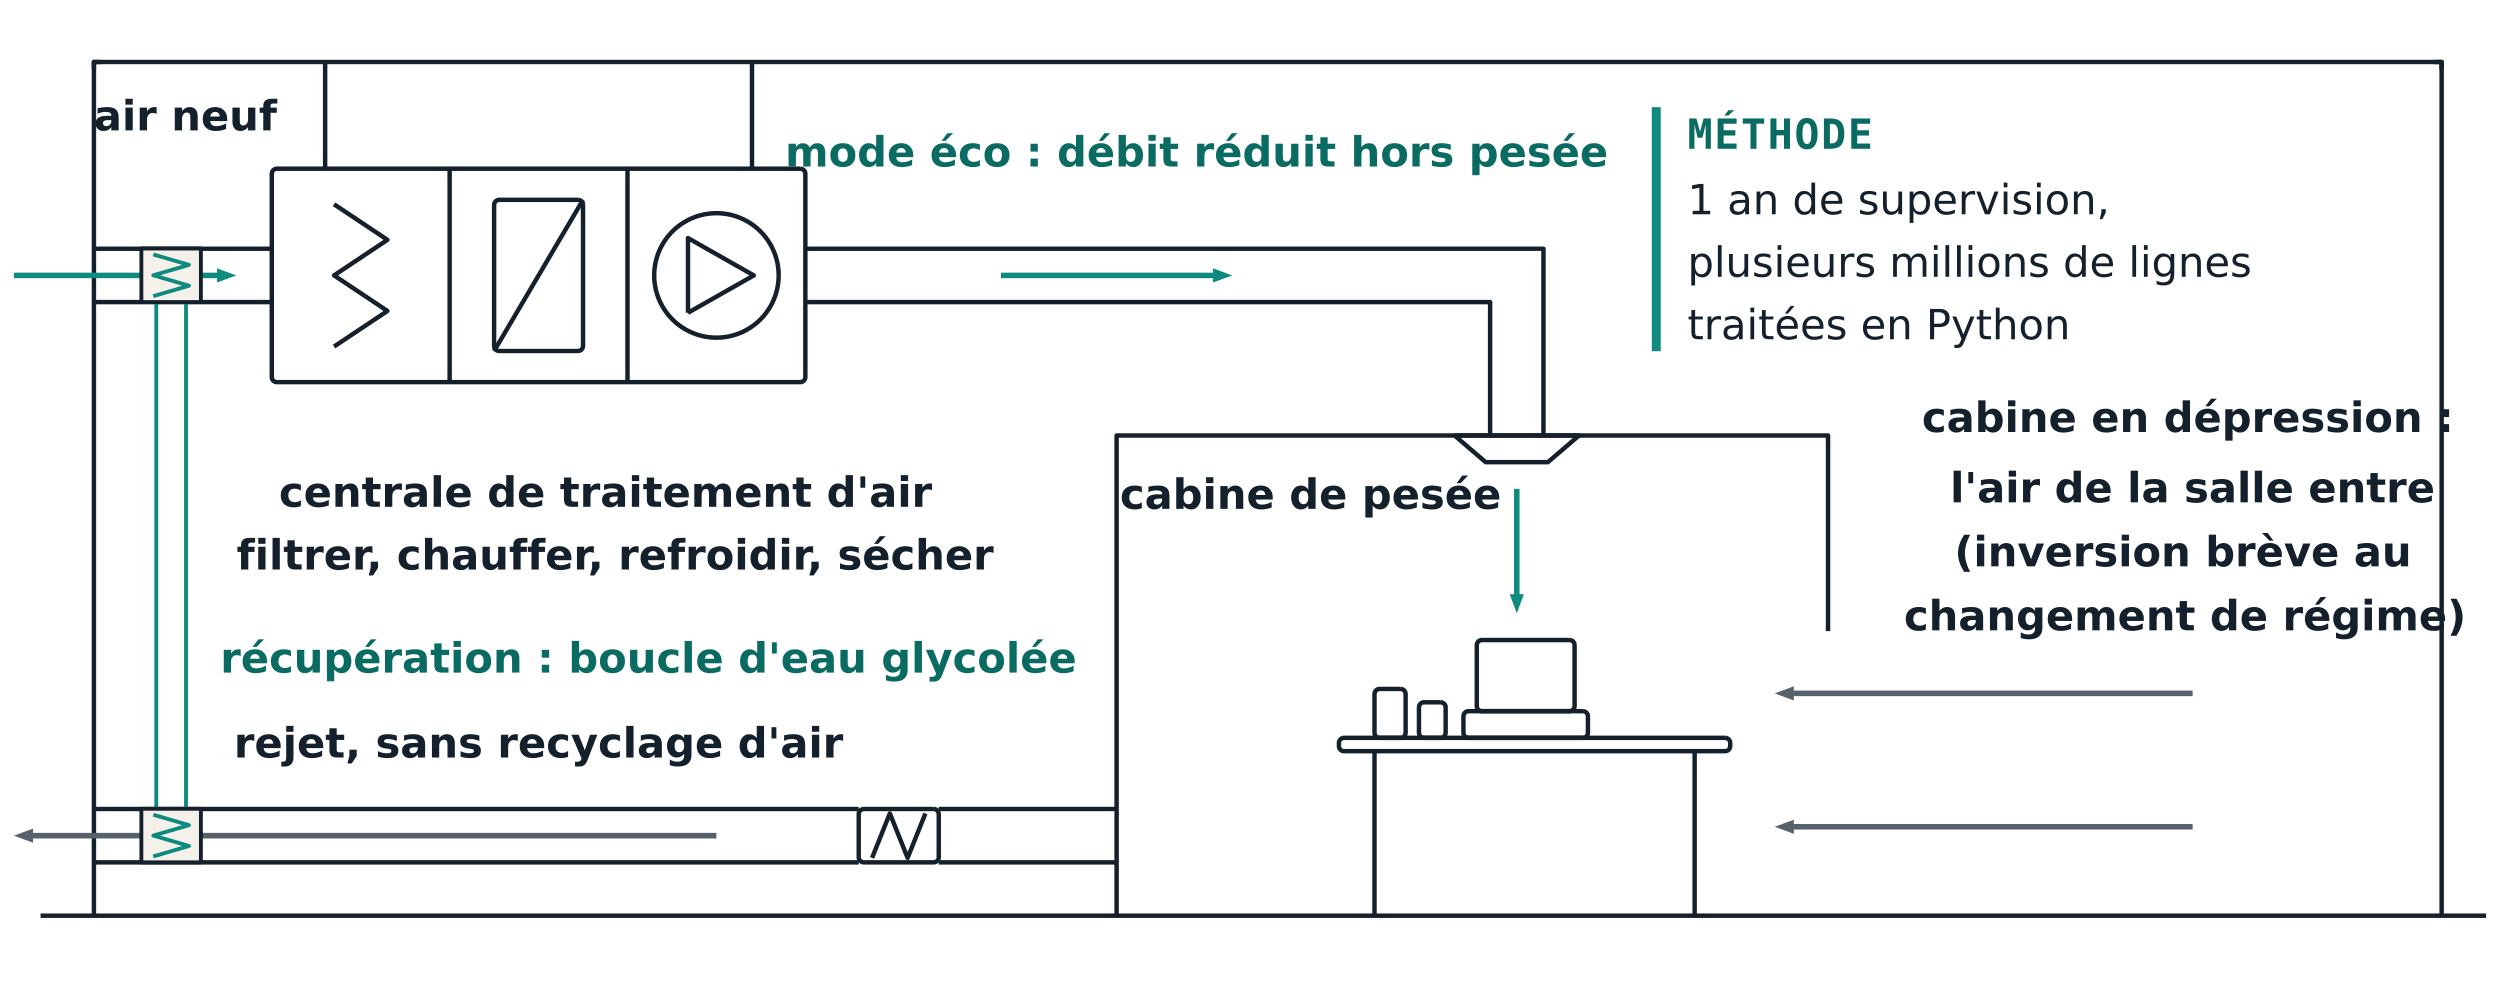
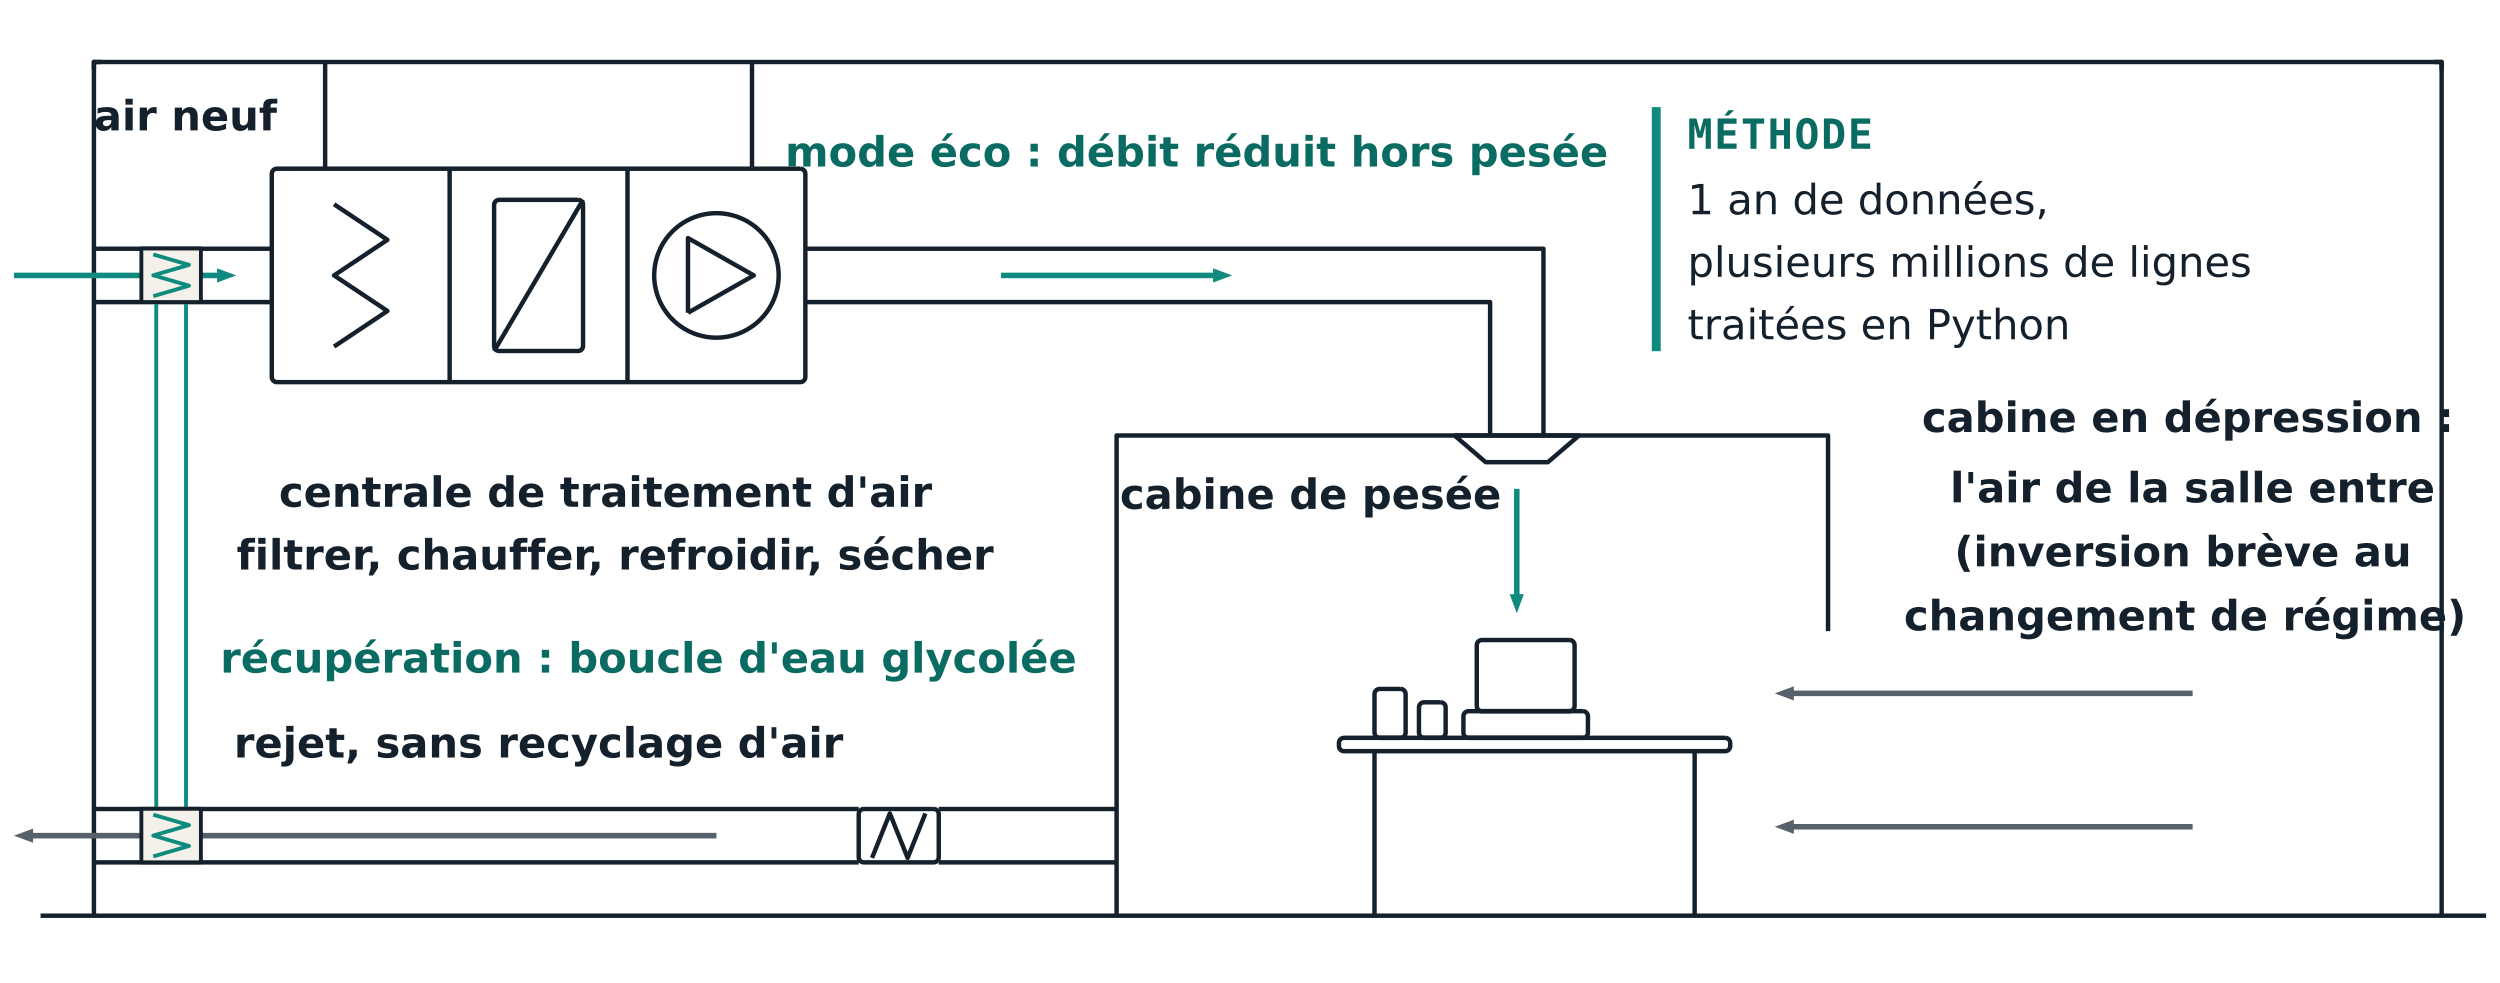
<svg xmlns="http://www.w3.org/2000/svg" viewBox="0 0 1680 660" class="tf-figure" width="1680" height="660" style="aspect-ratio: 1680 / 660" data-viewbox="0 0 1680 660" data-min-text="28" data-slot="1680x660" preserveAspectRatio="xMinYMin meet" role="img" aria-label="Centrale de traitement d'air suspendue au plafond, alimentée en air neuf, qui souffle par une gaine dans une cabine de pesée ; la cabine est en dépression et l'air de la salle entre par sa façade ouverte ; l'air extrait est filtré et rejeté dehors sous la centrale, sans recyclage d'air, mais avec une récupération de chaleur par boucle d'eau glycolée entre l'entrée d'air neuf et le rejet ; méthode : un an de données de supervision, plusieurs millions de lignes traitées en Python">
  <defs>
    <style type="text/css">.tf-figure *{stroke-linejoin: round; stroke-linecap: butt}</style>
  </defs>
  <g id="tf-ahu-booth-figure_1">
    <g id="tf-ahu-booth-patch_1">
      <path d="M 0 660  L 1680 660  L 1680 0  L 0 0  L 0 660  z " style="fill: none; opacity: 0" />
    </g>
    <g id="tf-ahu-booth-axes_1">
      <g id="tf-ahu-booth-tf-line--0" class="tf-line">
        <path d="M 27.264 615.354  L 1670.664 615.354  " clip-path="url(#tf-ahu-booth-pf0071cb59c)" style="fill: none; stroke: var(--ink, #14202B); stroke-width: 2.987" />
      </g>
      <g id="tf-ahu-booth-tf-line--1" class="tf-line">
        <path d="M 63.12 615.354  L 63.12 41.658  " clip-path="url(#tf-ahu-booth-pf0071cb59c)" style="fill: none; stroke: var(--ink, #14202B); stroke-width: 2.987" />
      </g>
      <g id="tf-ahu-booth-tf-line--2" class="tf-line">
        <path d="M 1640.784 615.354  L 1640.784 41.658  " clip-path="url(#tf-ahu-booth-pf0071cb59c)" style="fill: none; stroke: var(--ink, #14202B); stroke-width: 2.987" />
      </g>
      <g id="tf-ahu-booth-tf-line--3" class="tf-line">
        <path d="M 63.12 41.658  L 1640.784 41.658  " clip-path="url(#tf-ahu-booth-pf0071cb59c)" style="fill: none; stroke: var(--ink, #14202B); stroke-width: 2.987" />
      </g>
      <g id="tf-ahu-booth-tf-line--4" class="tf-line">
        <path d="M 218.496 113.37  L 218.496 41.658  " clip-path="url(#tf-ahu-booth-pf0071cb59c)" style="fill: none; stroke: var(--ink, #14202B); stroke-width: 2.987" />
      </g>
      <g id="tf-ahu-booth-tf-line--5" class="tf-line">
        <path d="M 505.344 113.37  L 505.344 41.658  " clip-path="url(#tf-ahu-booth-pf0071cb59c)" style="fill: none; stroke: var(--ink, #14202B); stroke-width: 2.987" />
      </g>
      <g id="tf-ahu-booth-tf-line--6" class="tf-line">
        <path d="M 302.16 256.794  L 302.16 113.37  " clip-path="url(#tf-ahu-booth-pf0071cb59c)" style="fill: none; stroke: var(--ink, #14202B); stroke-width: 2.987" />
      </g>
      <g id="tf-ahu-booth-tf-line--7" class="tf-line">
        <path d="M 421.68 256.794  L 421.68 113.37  " clip-path="url(#tf-ahu-booth-pf0071cb59c)" style="fill: none; stroke: var(--ink, #14202B); stroke-width: 2.987" />
      </g>
      <g id="tf-ahu-booth-tf-polyline--8" class="tf-polyline">
        <path d="M 224.472 232.89  L 260.328 208.986  L 224.472 185.082  L 260.328 161.178  L 224.472 137.274  " clip-path="url(#tf-ahu-booth-pf0071cb59c)" style="fill: none; stroke: var(--ink, #14202B); stroke-width: 2.987" />
      </g>
      <g id="tf-ahu-booth-tf-line--9" class="tf-line">
        <path d="M 332.04 235.878  L 391.8 134.286  " clip-path="url(#tf-ahu-booth-pf0071cb59c)" style="fill: none; stroke: var(--ink, #14202B); stroke-width: 2.987" />
      </g>
      <g id="tf-ahu-booth-tf-line--10" class="tf-line">
        <path d="M 63.12 167.154  L 182.64 167.154  " clip-path="url(#tf-ahu-booth-pf0071cb59c)" style="fill: none; stroke: var(--ink, #14202B); stroke-width: 2.987" />
      </g>
      <g id="tf-ahu-booth-tf-line--11" class="tf-line">
        <path d="M 63.12 203.01  L 182.64 203.01  " clip-path="url(#tf-ahu-booth-pf0071cb59c)" style="fill: none; stroke: var(--ink, #14202B); stroke-width: 2.987" />
      </g>
      <g id="tf-ahu-booth-tf-polyline--12" class="tf-polyline">
        <path d="M 541.2 167.154  L 1037.208 167.154  L 1037.208 292.65  " clip-path="url(#tf-ahu-booth-pf0071cb59c)" style="fill: none; stroke: var(--ink, #14202B); stroke-width: 2.987" />
      </g>
      <g id="tf-ahu-booth-tf-polyline--13" class="tf-polyline">
        <path d="M 541.2 203.01  L 1001.352 203.01  L 1001.352 292.65  " clip-path="url(#tf-ahu-booth-pf0071cb59c)" style="fill: none; stroke: var(--ink, #14202B); stroke-width: 2.987" />
      </g>
      <g id="tf-ahu-booth-tf-polyline--14" class="tf-polyline">
        <path d="M 1228.44 424.122  L 1228.44 292.65  L 750.36 292.65  L 750.36 615.354  " clip-path="url(#tf-ahu-booth-pf0071cb59c)" style="fill: none; stroke: var(--ink, #14202B); stroke-width: 2.987" />
      </g>
      <g id="tf-ahu-booth-tf-line--15" class="tf-line">
        <path d="M 923.664 504.798  L 923.664 615.354  " clip-path="url(#tf-ahu-booth-pf0071cb59c)" style="fill: none; stroke: var(--ink, #14202B); stroke-width: 2.987" />
      </g>
      <g id="tf-ahu-booth-tf-line--16" class="tf-line">
        <path d="M 1138.8 504.798  L 1138.8 615.354  " clip-path="url(#tf-ahu-booth-pf0071cb59c)" style="fill: none; stroke: var(--ink, #14202B); stroke-width: 2.987" />
      </g>
      <g id="tf-ahu-booth-tf-line--17" class="tf-line">
        <path d="M 750.36 543.642  L 630.84 543.642  " clip-path="url(#tf-ahu-booth-pf0071cb59c)" style="fill: none; stroke: var(--ink, #14202B); stroke-width: 2.987" />
      </g>
      <g id="tf-ahu-booth-tf-line--18" class="tf-line">
        <path d="M 750.36 579.498  L 630.84 579.498  " clip-path="url(#tf-ahu-booth-pf0071cb59c)" style="fill: none; stroke: var(--ink, #14202B); stroke-width: 2.987" />
      </g>
      <g id="tf-ahu-booth-tf-polyline--19" class="tf-polyline">
        <path d="M 586.02 576.51  L 597.972 546.63  L 609.924 576.51  L 621.876 546.63  " clip-path="url(#tf-ahu-booth-pf0071cb59c)" style="fill: none; stroke: var(--ink, #14202B); stroke-width: 2.987" />
      </g>
      <g id="tf-ahu-booth-tf-line--20" class="tf-line">
        <path d="M 577.056 543.642  L 63.12 543.642  " clip-path="url(#tf-ahu-booth-pf0071cb59c)" style="fill: none; stroke: var(--ink, #14202B); stroke-width: 2.987" />
      </g>
      <g id="tf-ahu-booth-tf-line--21" class="tf-line">
        <path d="M 577.056 579.498  L 63.12 579.498  " clip-path="url(#tf-ahu-booth-pf0071cb59c)" style="fill: none; stroke: var(--ink, #14202B); stroke-width: 2.987" />
      </g>
      <g id="tf-ahu-booth-tf-line--45" class="tf-line">
        <path d="M 63.12 41.658  L 63.12 46.138  " clip-path="url(#tf-ahu-booth-pf0071cb59c)" style="fill: none; stroke: var(--ink, #14202B); stroke-width: 2.987; stroke-linecap: round" />
      </g>
      <g id="tf-ahu-booth-tf-line--46" class="tf-line">
        <path d="M 1640.784 41.658  L 1640.784 46.138  " clip-path="url(#tf-ahu-booth-pf0071cb59c)" style="fill: none; stroke: var(--ink, #14202B); stroke-width: 2.987; stroke-linecap: round" />
      </g>
      <g id="tf-ahu-booth-tf-line--47" class="tf-line">
        <path d="M 63.12 41.658  L 67.6 41.658  " clip-path="url(#tf-ahu-booth-pf0071cb59c)" style="fill: none; stroke: var(--ink, #14202B); stroke-width: 2.987; stroke-linecap: round" />
      </g>
      <g id="tf-ahu-booth-tf-line--48" class="tf-line">
        <path d="M 1640.784 41.658  L 1636.304 41.658  " clip-path="url(#tf-ahu-booth-pf0071cb59c)" style="fill: none; stroke: var(--ink, #14202B); stroke-width: 2.987; stroke-linecap: round" />
      </g>
      <g id="tf-ahu-booth-tf-box--22" class="tf-box">
        <path d="M 537.84 113.37  L 538.878 113.534  L 539.815 114.012  L 540.558 114.755  L 541.036 115.692  L 541.2 116.73  L 541.2 253.434  L 541.036 254.472  L 540.558 255.409  L 539.815 256.152  L 538.878 256.63  L 537.84 256.794  L 186 256.794  L 184.962 256.63  L 184.025 256.152  L 183.282 255.409  L 182.804 254.472  L 182.64 253.434  L 182.64 116.73  L 182.804 115.692  L 183.282 114.755  L 184.025 114.012  L 184.962 113.534  L 186 113.37  L 537.84 113.37  " clip-path="url(#tf-ahu-booth-pf0071cb59c)" style="fill: none; stroke: var(--ink, #14202B); stroke-width: 2.987" />
      </g>
      <g id="tf-ahu-booth-tf-box--23" class="tf-box">
        <path d="M 388.44 134.286  L 389.478 134.45  L 390.415 134.928  L 391.158 135.671  L 391.636 136.608  L 391.8 137.646  L 391.8 232.518  L 391.636 233.556  L 391.158 234.493  L 390.415 235.236  L 389.478 235.714  L 388.44 235.878  L 335.4 235.878  L 334.362 235.714  L 333.425 235.236  L 332.682 234.493  L 332.204 233.556  L 332.04 232.518  L 332.04 137.646  L 332.204 136.608  L 332.682 135.671  L 333.425 134.928  L 334.362 134.45  L 335.4 134.286  L 388.44 134.286  " clip-path="url(#tf-ahu-booth-pf0071cb59c)" style="fill: none; stroke: var(--ink, #14202B); stroke-width: 2.987" />
      </g>
      <g id="tf-ahu-booth-tf-circle--24" class="tf-circle">
        <path d="M 523.272 185.082  L 523.181 182.317  L 522.907 179.565  L 522.451 176.836  L 521.817 174.144  L 521.005 171.499  L 520.021 168.914  L 518.868 166.399  L 517.552 163.967  L 516.077 161.626  L 514.451 159.388  L 512.681 157.263  L 510.774 155.259  L 508.739 153.385  L 506.584 151.65  L 504.32 150.062  L 501.955 148.626  L 499.501 147.35  L 496.968 146.239  L 494.367 145.297  L 491.709 144.53  L 489.007 143.94  L 486.271 143.53  L 483.514 143.301  L 480.748 143.256  L 477.986 143.393  L 475.238 143.712  L 472.517 144.213  L 469.836 144.892  L 467.205 145.747  L 464.636 146.773  L 462.141 147.968  L 459.73 149.324  L 457.415 150.837  L 455.204 152.5  L 453.108 154.305  L 451.136 156.245  L 449.296 158.311  L 447.597 160.494  L 446.046 162.784  L 444.65 165.172  L 443.414 167.647  L 442.345 170.198  L 441.447 172.815  L 440.724 175.485  L 440.179 178.197  L 439.814 180.939  L 439.631 183.699  L 439.631 186.465  L 439.814 189.225  L 440.179 191.967  L 440.724 194.679  L 441.447 197.349  L 442.345 199.966  L 443.414 202.517  L 444.65 204.992  L 446.046 207.38  L 447.597 209.67  L 449.296 211.853  L 451.136 213.919  L 453.108 215.859  L 455.204 217.664  L 457.415 219.327  L 459.73 220.84  L 462.141 222.196  L 464.636 223.391  L 467.205 224.417  L 469.836 225.272  L 472.517 225.951  L 475.238 226.452  L 477.986 226.771  L 480.748 226.908  L 483.514 226.863  L 486.271 226.634  L 489.007 226.224  L 491.709 225.634  L 494.367 224.867  L 496.968 223.925  L 499.501 222.814  L 501.955 221.538  L 504.32 220.102  L 506.584 218.514  L 508.739 216.779  L 510.774 214.905  L 512.681 212.901  L 514.451 210.776  L 516.077 208.538  L 517.552 206.197  L 518.868 203.765  L 520.021 201.25  L 521.005 198.665  L 521.817 196.02  L 522.451 193.328  L 522.907 190.599  L 523.181 187.847  L 523.272 185.082  " clip-path="url(#tf-ahu-booth-pf0071cb59c)" style="fill: none; stroke: var(--ink, #14202B); stroke-width: 2.987" />
      </g>
      <g id="tf-ahu-booth-tf-polygon--25" class="tf-polygon">
        <path d="M 462.317 210.181  L 462.317 159.983  L 506.539 185.082  L 462.317 210.181  " clip-path="url(#tf-ahu-booth-pf0071cb59c)" style="fill: none; stroke: var(--ink, #14202B); stroke-width: 2.987" />
      </g>
      <g id="tf-ahu-booth-tf-polygon--26" class="tf-polygon">
        <path d="M 977.448 292.65  L 1061.112 292.65  L 1040.196 310.578  L 998.364 310.578  L 977.448 292.65  " clip-path="url(#tf-ahu-booth-pf0071cb59c)" style="fill: none; stroke: var(--ink, #14202B); stroke-width: 2.987" />
      </g>
      <g id="tf-ahu-booth-tf-box--27" class="tf-box">
        <path d="M 1159.344 495.834  L 1160.382 495.998  L 1161.319 496.476  L 1162.062 497.219  L 1162.54 498.156  L 1162.704 499.194  L 1162.704 501.438  L 1162.54 502.476  L 1162.062 503.413  L 1161.319 504.156  L 1160.382 504.634  L 1159.344 504.798  L 903.12 504.798  L 902.082 504.634  L 901.145 504.156  L 900.402 503.413  L 899.924 502.476  L 899.76 501.438  L 899.76 499.194  L 899.924 498.156  L 900.402 497.219  L 901.145 496.476  L 902.082 495.998  L 903.12 495.834  L 1159.344 495.834  " clip-path="url(#tf-ahu-booth-pf0071cb59c)" style="fill: none; stroke: var(--ink, #14202B); stroke-width: 2.987" />
      </g>
      <g id="tf-ahu-booth-tf-box--28" class="tf-box">
        <path d="M 1063.728 477.906  L 1064.766 478.07  L 1065.703 478.548  L 1066.446 479.291  L 1066.924 480.228  L 1067.088 481.266  L 1067.088 492.474  L 1066.924 493.512  L 1066.446 494.449  L 1065.703 495.192  L 1064.766 495.67  L 1063.728 495.834  L 986.784 495.834  L 985.746 495.67  L 984.809 495.192  L 984.066 494.449  L 983.588 493.512  L 983.424 492.474  L 983.424 481.266  L 983.588 480.228  L 984.066 479.291  L 984.809 478.548  L 985.746 478.07  L 986.784 477.906  L 1063.728 477.906  " clip-path="url(#tf-ahu-booth-pf0071cb59c)" style="fill: none; stroke: var(--ink, #14202B); stroke-width: 2.987" />
      </g>
      <g id="tf-ahu-booth-tf-box--29" class="tf-box">
        <path d="M 1054.764 430.098  L 1055.802 430.262  L 1056.739 430.74  L 1057.482 431.483  L 1057.96 432.42  L 1058.124 433.458  L 1058.124 474.546  L 1057.96 475.584  L 1057.482 476.521  L 1056.739 477.264  L 1055.802 477.742  L 1054.764 477.906  L 995.748 477.906  L 994.71 477.742  L 993.773 477.264  L 993.03 476.521  L 992.552 475.584  L 992.388 474.546  L 992.388 433.458  L 992.552 432.42  L 993.03 431.483  L 993.773 430.74  L 994.71 430.262  L 995.748 430.098  L 1054.764 430.098  " clip-path="url(#tf-ahu-booth-pf0071cb59c)" style="fill: none; stroke: var(--ink, #14202B); stroke-width: 2.987" />
      </g>
      <g id="tf-ahu-booth-tf-box--30" class="tf-box">
        <path d="M 941.22 462.966  L 942.258 463.13  L 943.195 463.608  L 943.938 464.351  L 944.416 465.288  L 944.58 466.326  L 944.58 492.474  L 944.416 493.512  L 943.938 494.449  L 943.195 495.192  L 942.258 495.67  L 941.22 495.834  L 927.024 495.834  L 925.986 495.67  L 925.049 495.192  L 924.306 494.449  L 923.828 493.512  L 923.664 492.474  L 923.664 466.326  L 923.828 465.288  L 924.306 464.351  L 925.049 463.608  L 925.986 463.13  L 927.024 462.966  L 941.22 462.966  " clip-path="url(#tf-ahu-booth-pf0071cb59c)" style="fill: none; stroke: var(--ink, #14202B); stroke-width: 2.987" />
      </g>
      <g id="tf-ahu-booth-tf-box--31" class="tf-box">
        <path d="M 968.112 471.93  L 969.15 472.094  L 970.087 472.572  L 970.83 473.315  L 971.308 474.252  L 971.472 475.29  L 971.472 492.474  L 971.308 493.512  L 970.83 494.449  L 970.087 495.192  L 969.15 495.67  L 968.112 495.834  L 956.904 495.834  L 955.866 495.67  L 954.929 495.192  L 954.186 494.449  L 953.708 493.512  L 953.544 492.474  L 953.544 475.29  L 953.708 474.252  L 954.186 473.315  L 954.929 472.572  L 955.866 472.094  L 956.904 471.93  L 968.112 471.93  " clip-path="url(#tf-ahu-booth-pf0071cb59c)" style="fill: none; stroke: var(--ink, #14202B); stroke-width: 2.987" />
      </g>
      <g id="tf-ahu-booth-tf-box--32" class="tf-box">
        <path d="M 627.48 543.642  L 628.518 543.806  L 629.455 544.284  L 630.198 545.027  L 630.676 545.964  L 630.84 547.002  L 630.84 576.138  L 630.676 577.176  L 630.198 578.113  L 629.455 578.856  L 628.518 579.334  L 627.48 579.498  L 580.416 579.498  L 579.378 579.334  L 578.441 578.856  L 577.698 578.113  L 577.22 577.176  L 577.056 576.138  L 577.056 547.002  L 577.22 545.964  L 577.698 545.027  L 578.441 544.284  L 579.378 543.806  L 580.416 543.642  L 627.48 543.642  " clip-path="url(#tf-ahu-booth-pf0071cb59c)" style="fill: none; stroke: var(--ink, #14202B); stroke-width: 2.987" />
      </g>
      <g id="tf-ahu-booth-tf-arrow--33" class="tf-arrow">
        <path d="M 9.336 185.082  L 147.144 185.082  " clip-path="url(#tf-ahu-booth-pf0071cb59c)" style="fill: none; stroke: var(--accent, #0E8A7E); stroke-width: 3.733" />
      </g>
      <g id="tf-ahu-booth-tf-arrow--34" class="tf-arrow">
        <path d="M 672.672 185.082  L 816.456 185.082  " clip-path="url(#tf-ahu-booth-pf0071cb59c)" style="fill: none; stroke: var(--accent, #0E8A7E); stroke-width: 3.733" />
      </g>
      <g id="tf-ahu-booth-tf-arrow--35" class="tf-arrow">
        <path d="M 1019.28 328.506  L 1019.28 400.578  " clip-path="url(#tf-ahu-booth-pf0071cb59c)" style="fill: none; stroke: var(--accent, #0E8A7E); stroke-width: 3.733" />
      </g>
      <g id="tf-ahu-booth-tf-arrow--36" class="tf-arrow">
        <path d="M 1473.456 555.594  L 1204.176 555.594  " clip-path="url(#tf-ahu-booth-pf0071cb59c)" style="fill: none; stroke: var(--muted, #56616B); stroke-width: 3.733" />
      </g>
      <g id="tf-ahu-booth-tf-arrow--37" class="tf-arrow">
        <path d="M 1473.456 465.954  L 1204.176 465.954  " clip-path="url(#tf-ahu-booth-pf0071cb59c)" style="fill: none; stroke: var(--muted, #56616B); stroke-width: 3.733" />
      </g>
      <g id="tf-ahu-booth-tf-arrow--38" class="tf-arrow">
        <path d="M 481.44 561.57  L 20.928 561.57  " clip-path="url(#tf-ahu-booth-pf0071cb59c)" style="fill: none; stroke: var(--muted, #56616B); stroke-width: 3.733" />
      </g>
      <g id="tf-ahu-booth-tf-arrow--39" class="tf-arrow">
        <path d="M 158.736 185.082  L 145.856 180.322  L 145.856 189.842  z " clip-path="url(#tf-ahu-booth-pf0071cb59c)" style="fill: var(--accent, #0E8A7E)" />
      </g>
      <g id="tf-ahu-booth-tf-arrow--40" class="tf-arrow">
        <path d="M 828.048 185.082  L 815.168 180.322  L 815.168 189.842  z " clip-path="url(#tf-ahu-booth-pf0071cb59c)" style="fill: var(--accent, #0E8A7E)" />
      </g>
      <g id="tf-ahu-booth-tf-arrow--41" class="tf-arrow">
        <path d="M 1019.28 412.17  L 1024.04 399.29  L 1014.52 399.29  z " clip-path="url(#tf-ahu-booth-pf0071cb59c)" style="fill: var(--accent, #0E8A7E)" />
      </g>
      <g id="tf-ahu-booth-tf-arrow--42" class="tf-arrow">
        <path d="M 1192.584 555.594  L 1205.464 560.354  L 1205.464 550.834  z " clip-path="url(#tf-ahu-booth-pf0071cb59c)" style="fill: var(--muted, #56616B)" />
      </g>
      <g id="tf-ahu-booth-tf-arrow--43" class="tf-arrow">
        <path d="M 1192.584 465.954  L 1205.464 470.714  L 1205.464 461.194  z " clip-path="url(#tf-ahu-booth-pf0071cb59c)" style="fill: var(--muted, #56616B)" />
      </g>
      <g id="tf-ahu-booth-tf-arrow--44" class="tf-arrow">
        <path d="M 9.336 561.57  L 22.216 566.33  L 22.216 556.81  z " clip-path="url(#tf-ahu-booth-pf0071cb59c)" style="fill: var(--muted, #56616B)" />
      </g>
      <g id="tf-ahu-booth-tf-label--49" class="tf-label tf-ink">
        <text style="font-weight: 600; font-size: 28px; font-family: 'Instrument Sans', 'DejaVu Sans'; text-anchor: middle; fill: var(--ink, #14202B)" x="124.588" y="87.636" transform="rotate(-0 124.5876 87.63556)">air neuf</text>
      </g>
      <g id="tf-ahu-booth-tf-label--50" class="tf-label tf-ink">
        <text style="font-weight: 600; font-size: 28px; font-family: 'Instrument Sans', 'DejaVu Sans'; fill: var(--ink, #14202B)" transform="translate(187.4591 340.566)">centrale de traitement d'air</text>
        <text style="font-weight: 600; font-size: 28px; font-family: 'Instrument Sans', 'DejaVu Sans'; fill: var(--ink, #14202B)" transform="translate(159.0019 382.734)">filtrer, chauffer, refroidir, sécher</text>
      </g>
      <g id="tf-ahu-booth-tf-label--51" class="tf-label tf-ink">
        <text style="font-weight: 600; font-size: 28px; font-family: 'Instrument Sans', 'DejaVu Sans'; text-anchor: middle; fill: var(--accent-text, #0A6B62)" x="804.144" y="111.896" transform="rotate(-0 804.144 111.896)">mode éco : débit réduit hors pesée</text>
      </g>
      <g id="tf-ahu-booth-tf-label--52" class="tf-label tf-ink">
        <text style="font-weight: 600; font-size: 28px; font-family: 'Instrument Sans', 'DejaVu Sans'; text-anchor: middle; fill: var(--ink, #14202B)" x="880.717" y="341.972" transform="rotate(-0 880.7171 341.972)">cabine de pesée</text>
      </g>
      <g id="tf-ahu-booth-tf-label--53" class="tf-label tf-ink">
        <text style="font-weight: 600; font-size: 28px; font-family: 'Instrument Sans', 'DejaVu Sans'; fill: var(--ink, #14202B)" transform="translate(1291.527 290.3)">cabine en dépression :</text>
        <text style="font-weight: 600; font-size: 28px; font-family: 'Instrument Sans', 'DejaVu Sans'; fill: var(--ink, #14202B)" transform="translate(1310.46 337.578)">l'air de la salle entre</text>
        <text style="font-weight: 600; font-size: 28px; font-family: 'Instrument Sans', 'DejaVu Sans'; fill: var(--ink, #14202B)" transform="translate(1313.368 380.586)">(inversion brève au</text>
        <text style="font-weight: 600; font-size: 28px; font-family: 'Instrument Sans', 'DejaVu Sans'; fill: var(--ink, #14202B)" transform="translate(1279.45 423.5809)">changement de régime)</text>
      </g>
      <g id="tf-ahu-booth-tf-label--54" class="tf-label tf-ink">
        <text style="font-weight: 600; font-size: 28px; font-family: 'Instrument Sans', 'DejaVu Sans'; text-anchor: middle; fill: var(--ink, #14202B)" x="361.92" y="509.062" transform="rotate(-0 361.92 509.0616)">rejet, sans recyclage d'air</text>
      </g>
    </g>
  </g>
  <g id="tf-ahu-recovery" class="tf-annotation">
    <path d="M 105 203 L 105 543" style="fill: none; stroke: var(--accent, #0E8A7E); stroke-width: 2.6" />
    <path d="M 125 203 L 125 543" style="fill: none; stroke: var(--accent, #0E8A7E); stroke-width: 2.6" />
    <rect x="95" y="167" width="40" height="36" style="fill: var(--background, #F3F1EA); stroke: var(--ink, #14202B); stroke-width: 2.6" />
    <path d="M 103 171 L 127 178 L 103 185 L 127 192 L 103 199" style="fill: none; stroke: var(--accent, #0E8A7E); stroke-width: 2.6" />
    <rect x="95" y="543.5" width="40" height="36" style="fill: var(--background, #F3F1EA); stroke: var(--ink, #14202B); stroke-width: 2.6" />
    <path d="M 103 547.5 L 127 554.5 L 103 561.5 L 127 568.5 L 103 575.5" style="fill: none; stroke: var(--accent, #0E8A7E); stroke-width: 2.6" />
    <text style="font-weight: 600; font-size: 28px; font-family: 'Instrument Sans', 'DejaVu Sans'; fill: var(--accent-text, #0A6B62)" x="148" y="452">récupération : boucle d'eau glycolée</text>
  </g>
  <g id="tf-ahu-method" class="tf-annotation">
    <rect x="1110" y="72" width="6" height="164" style="fill: var(--accent, #0E8A7E)" />
    <text style="font-weight: 700; font-size: 28px; font-family: 'JetBrains Mono', monospace; letter-spacing: 1.1px; fill: var(--accent-text, #0A6B62)" x="1134" y="100">MÉTHODE</text>
-     <text style="font-weight: 500; font-size: 28px; font-family: 'Instrument Sans', 'DejaVu Sans'; fill: var(--ink, #14202B)" x="1134" y="144">1 an de supervision,</text>
+     <text style="font-weight: 500; font-size: 28px; font-family: 'Instrument Sans', 'DejaVu Sans'; fill: var(--ink, #14202B)" x="1134" y="144">1 an de données,</text>
    <text style="font-weight: 500; font-size: 28px; font-family: 'Instrument Sans', 'DejaVu Sans'; fill: var(--ink, #14202B)" x="1134" y="186">plusieurs millions de lignes</text>
    <text style="font-weight: 500; font-size: 28px; font-family: 'Instrument Sans', 'DejaVu Sans'; fill: var(--ink, #14202B)" x="1134" y="228">traitées en Python</text>
  </g>
  <defs>
    <clipPath id="tf-ahu-booth-pf0071cb59c">
      <rect x="0" y="0" width="1680" height="660" />
    </clipPath>
  </defs>
</svg>
